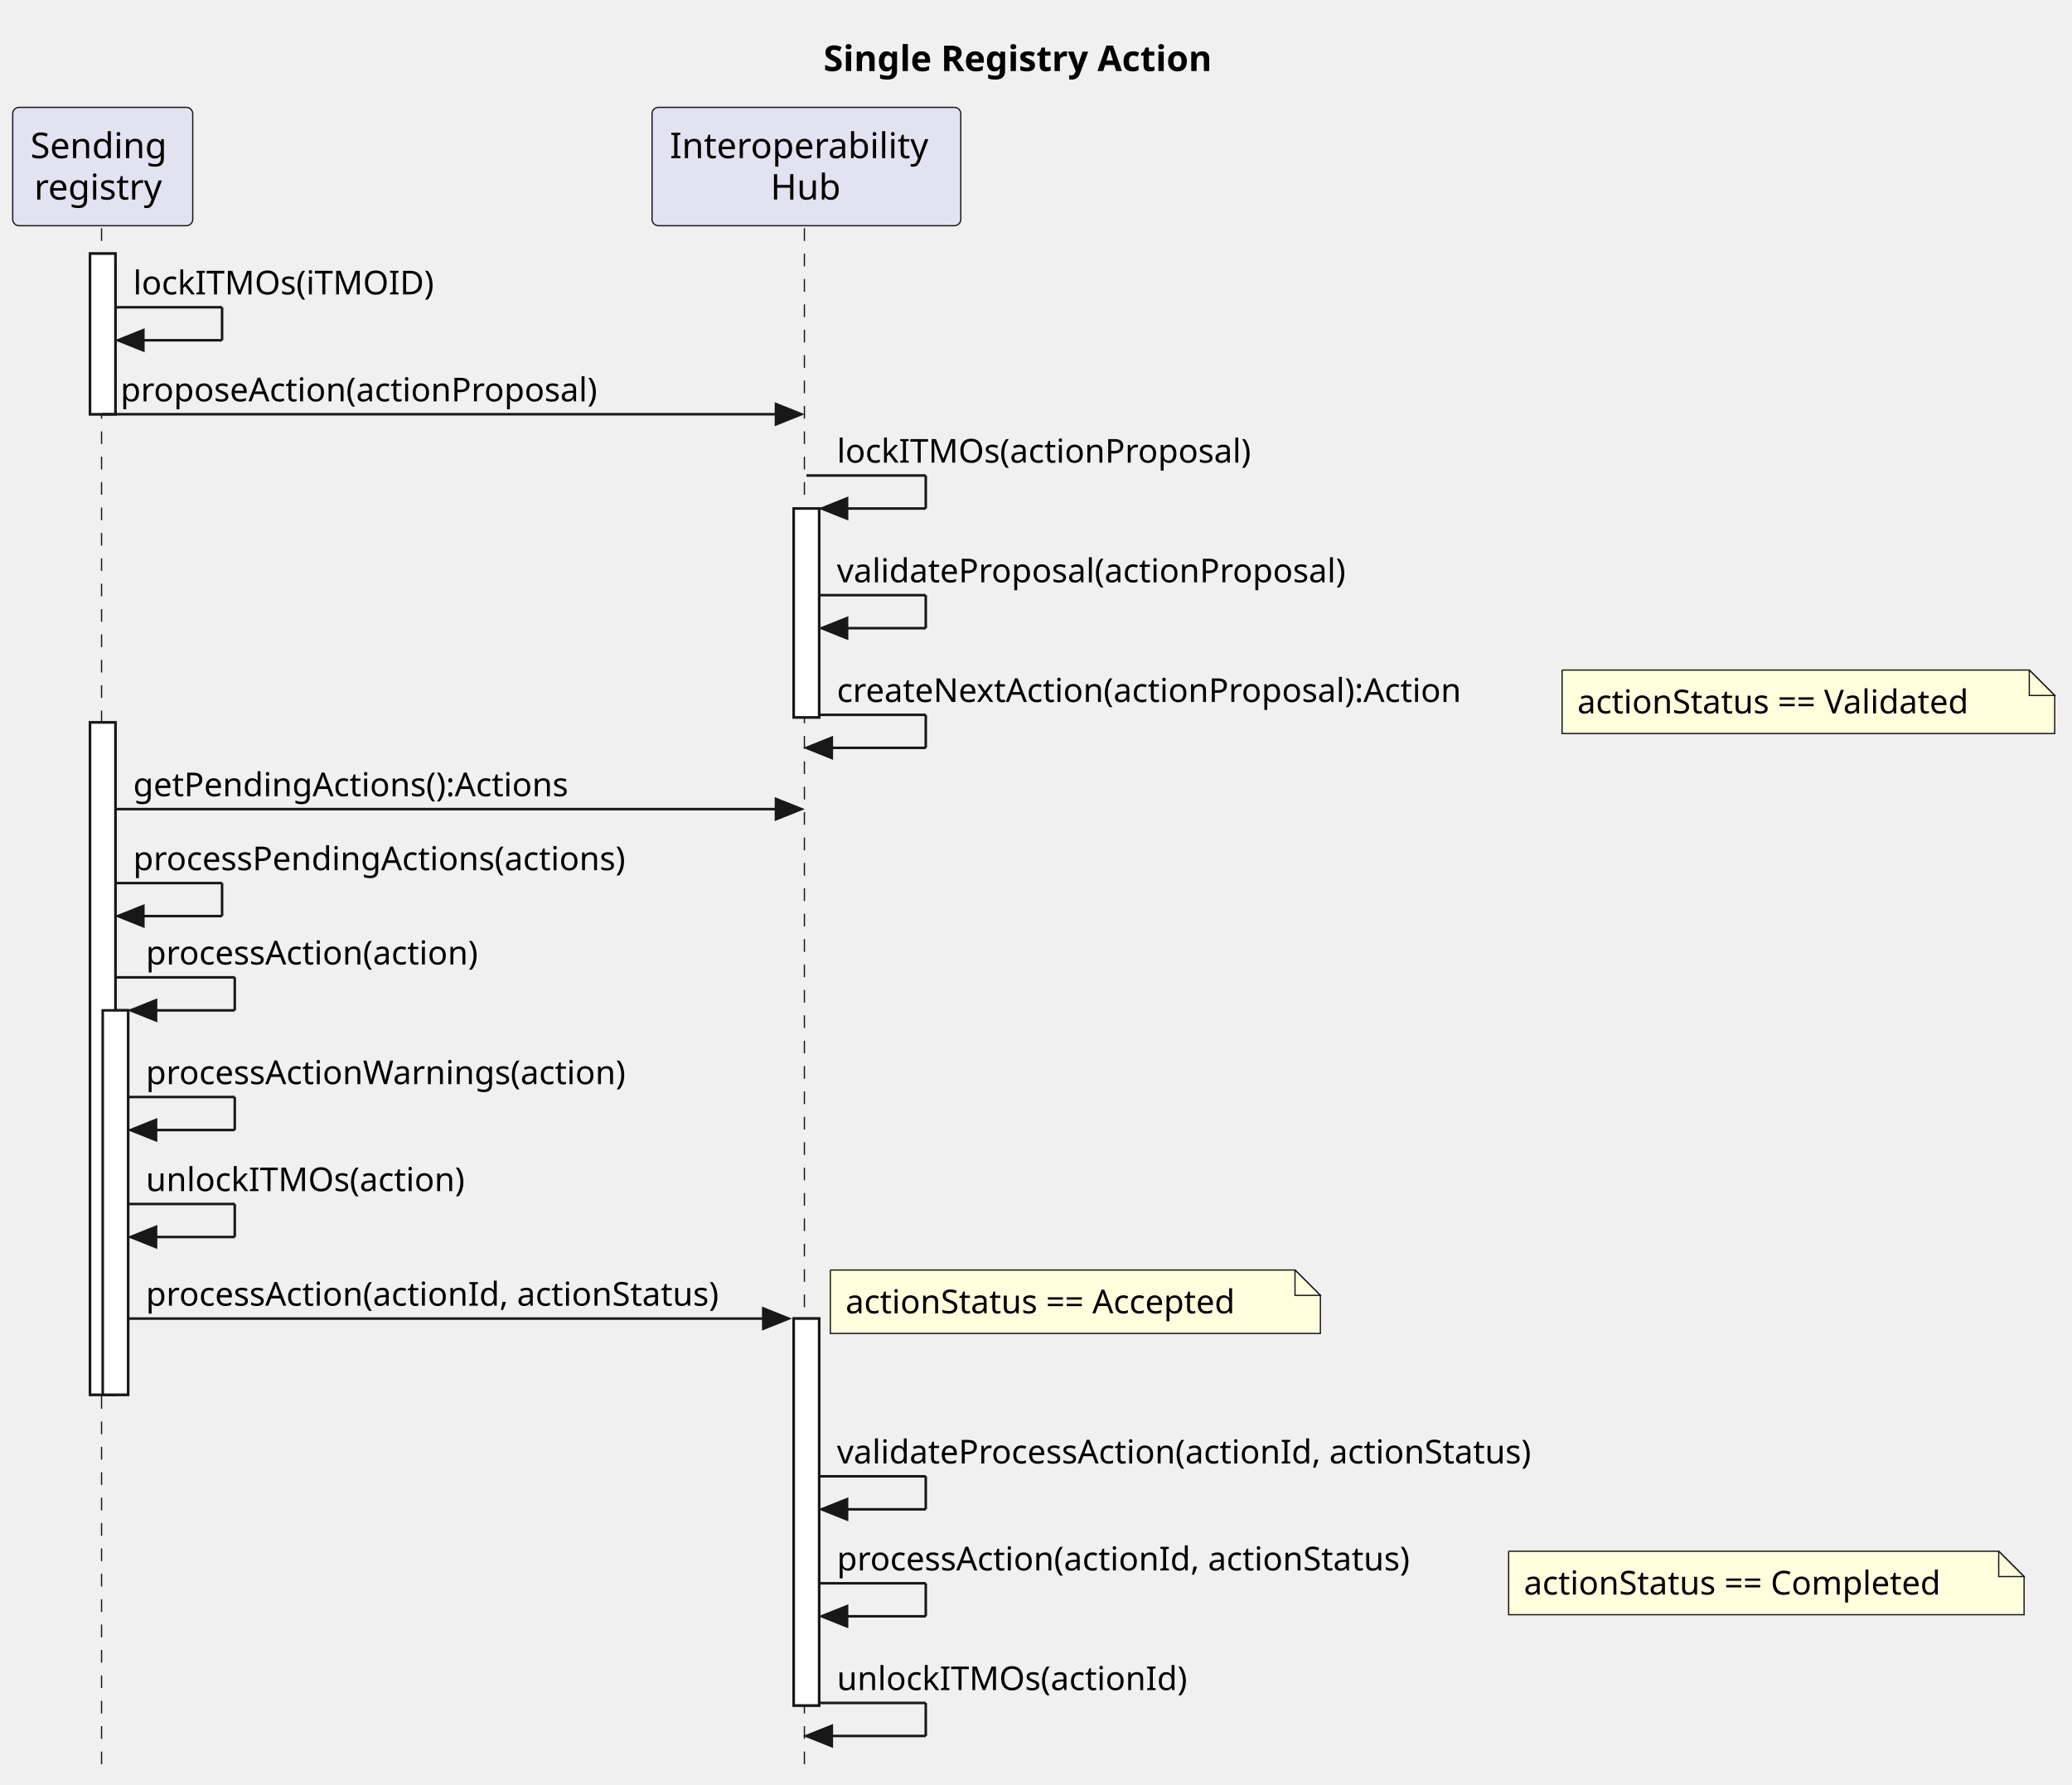
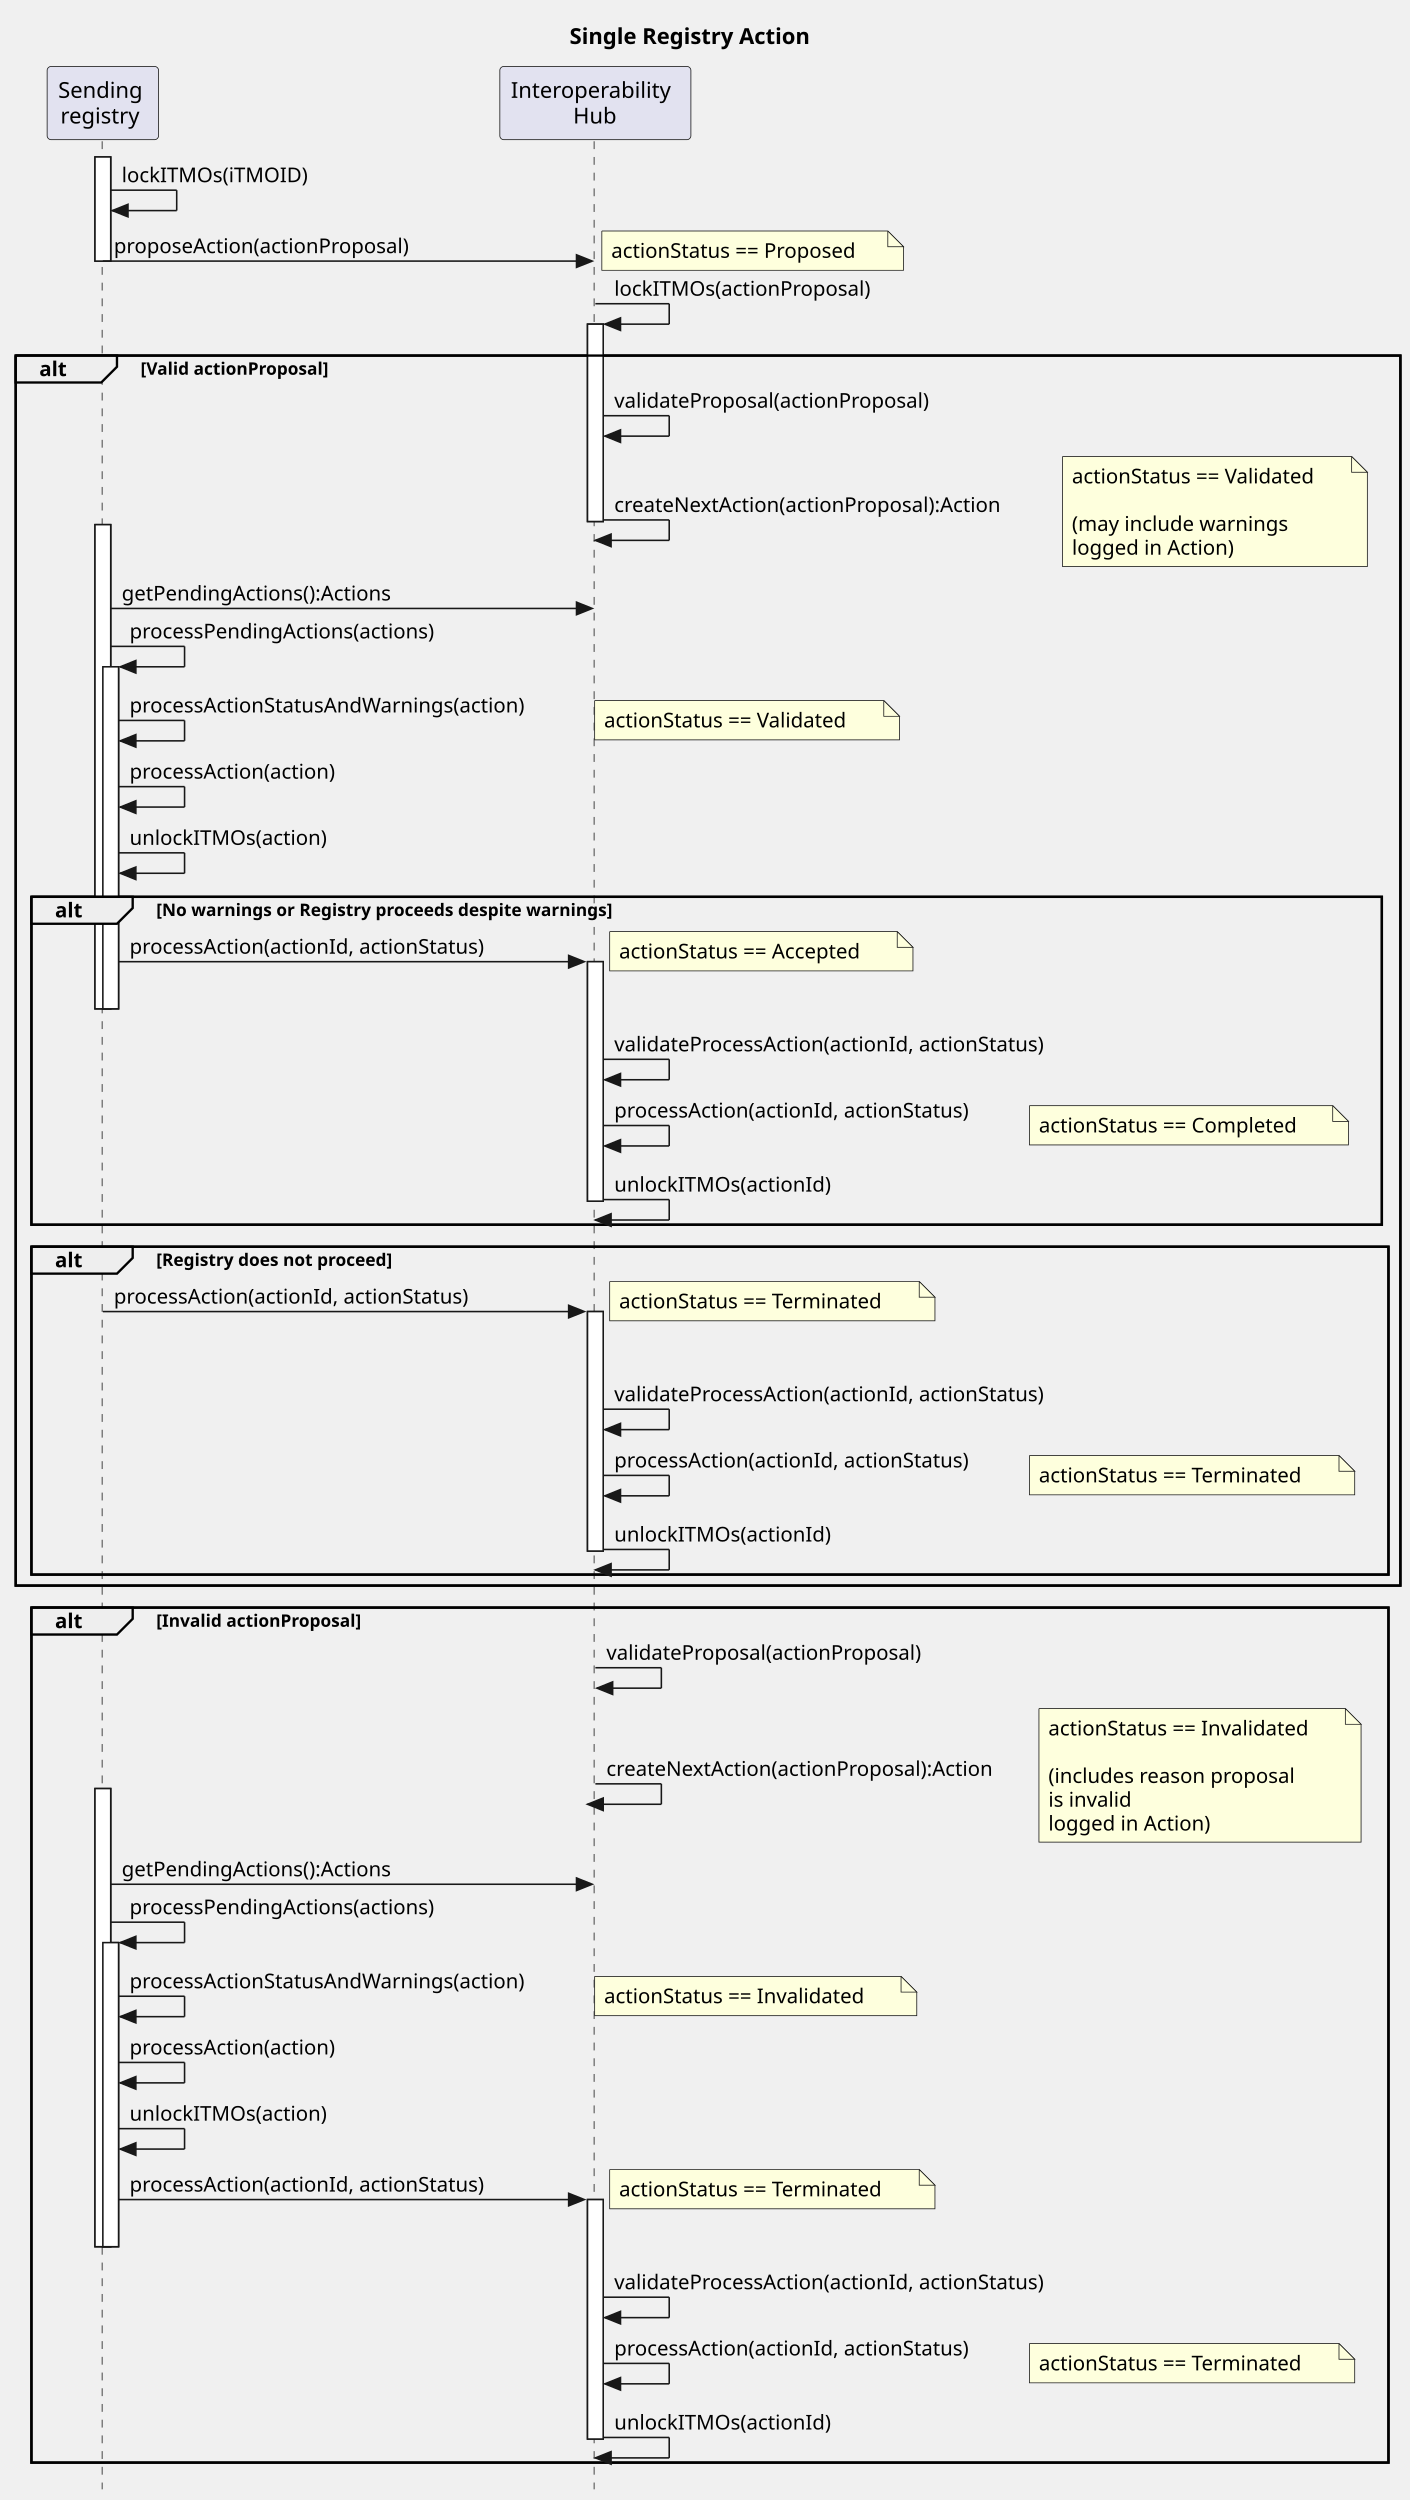
- <svg xmlns="http://www.w3.org/2000/svg" contentStyleType="text/css" data-diagram-type="SEQUENCE" height="703px" preserveAspectRatio="none" style="width:816px;height:703px;background:#FFFFFF;" version="1.1" viewBox="0 0 816 703" width="816px" zoomAndPan="magnify">
+ <svg xmlns="http://www.w3.org/2000/svg" contentStyleType="text/css" data-diagram-type="SEQUENCE" height="1591px" preserveAspectRatio="none" style="width:897px;height:1591px;background:#FFFFFF;" version="1.1" viewBox="0 0 897 1591" width="897px" zoomAndPan="magnify">
  <defs />
  <g>
-     <text fill="#000000" font-family="sans-serif" font-size="14" font-weight="bold" lengthAdjust="spacing" textLength="175.273" x="324.319" y="27.995">Single Registry Action</text>
-     <g>
-       <rect fill="#FFFFFF" height="63.266" style="stroke:#181818;stroke-width:1;" width="10" x="35.455" y="99.891" />
-     </g>
-     <g>
-       <rect fill="#FFFFFF" height="264.797" style="stroke:#181818;stroke-width:1;" width="10" x="35.455" y="284.555" />
-     </g>
-     <g>
-       <rect fill="#FFFFFF" height="151.398" style="stroke:#181818;stroke-width:1;" width="10" x="40.455" y="397.953" />
-     </g>
-     <g>
-       <rect fill="#FFFFFF" height="82.266" style="stroke:#181818;stroke-width:1;" width="10" x="312.589" y="200.289" />
-     </g>
-     <g>
-       <rect fill="#FFFFFF" height="152.398" style="stroke:#181818;stroke-width:1;" width="10" x="312.589" y="519.352" />
-     </g>
-     <g>
-       <rect fill="transparent" height="606.859" width="8" x="36.455" y="89.891" />
-       <line style="stroke:#181818;stroke-width:0.5;stroke-dasharray:5.0,5.0;" x1="40" x2="40" y1="89.891" y2="696.75" />
-     </g>
-     <g>
-       <rect fill="transparent" height="606.859" width="8" x="313.589" y="89.891" />
-       <line style="stroke:#181818;stroke-width:0.5;stroke-dasharray:5.0,5.0;" x1="316.793" x2="316.793" y1="89.891" y2="696.75" />
-     </g>
-     <rect fill="#E2E2F0" height="46.594" rx="2.5" ry="2.5" style="stroke:#181818;stroke-width:0.5;" width="70.909" x="5" y="42.297" />
-     <text fill="#000000" font-family="sans-serif" font-size="14" lengthAdjust="spacing" textLength="56.909" x="12" y="62.292">Sending</text>
-     <text fill="#000000" font-family="sans-serif" font-size="14" lengthAdjust="spacing" textLength="53.97" x="13.47" y="78.589">registry</text>
-     <rect fill="#E2E2F0" height="46.594" rx="2.5" ry="2.5" style="stroke:#181818;stroke-width:0.5;" width="121.591" x="256.793" y="42.297" />
-     <text fill="#000000" font-family="sans-serif" font-size="14" lengthAdjust="spacing" textLength="107.591" x="263.793" y="62.292">Interoperability</text>
-     <text fill="#000000" font-family="sans-serif" font-size="14" lengthAdjust="spacing" textLength="28.287" x="303.445" y="78.589">Hub</text>
-     <g>
-       <rect fill="#FFFFFF" height="63.266" style="stroke:#181818;stroke-width:1;" width="10" x="35.455" y="99.891" />
-     </g>
-     <g>
-       <rect fill="#FFFFFF" height="264.797" style="stroke:#181818;stroke-width:1;" width="10" x="35.455" y="284.555" />
-     </g>
-     <g>
-       <rect fill="#FFFFFF" height="151.398" style="stroke:#181818;stroke-width:1;" width="10" x="40.455" y="397.953" />
-     </g>
-     <g>
-       <rect fill="#FFFFFF" height="82.266" style="stroke:#181818;stroke-width:1;" width="10" x="312.589" y="200.289" />
-     </g>
-     <g>
-       <rect fill="#FFFFFF" height="152.398" style="stroke:#181818;stroke-width:1;" width="10" x="312.589" y="519.352" />
-     </g>
-     <line style="stroke:#181818;stroke-width:1;" x1="45.455" x2="87.455" y1="121.023" y2="121.023" />
-     <line style="stroke:#181818;stroke-width:1;" x1="87.455" x2="87.455" y1="121.023" y2="134.023" />
-     <line style="stroke:#181818;stroke-width:1;" x1="46.455" x2="87.455" y1="134.023" y2="134.023" />
-     <polygon fill="#181818" points="56.455,130.023,46.455,134.023,56.455,138.023" style="stroke:#181818;stroke-width:1;" />
-     <text fill="#000000" font-family="sans-serif" font-size="13" lengthAdjust="spacing" textLength="123.227" x="52.455" y="115.957">lockITMOs(iTMOID)</text>
-     <polygon fill="#181818" points="305.589,159.156,315.589,163.156,305.589,167.156" style="stroke:#181818;stroke-width:1;" />
-     <line style="stroke:#181818;stroke-width:1;" x1="40.455" x2="311.589" y1="163.156" y2="163.156" />
-     <text fill="#000000" font-family="sans-serif" font-size="13" lengthAdjust="spacing" textLength="199.323" x="47.455" y="158.09">proposeAction(actionProposal)</text>
-     <line style="stroke:#181818;stroke-width:1;" x1="317.589" x2="364.589" y1="187.289" y2="187.289" />
-     <line style="stroke:#181818;stroke-width:1;" x1="364.589" x2="364.589" y1="187.289" y2="200.289" />
-     <line style="stroke:#181818;stroke-width:1;" x1="323.589" x2="364.589" y1="200.289" y2="200.289" />
-     <polygon fill="#181818" points="333.589,196.289,323.589,200.289,333.589,204.289" style="stroke:#181818;stroke-width:1;" />
-     <text fill="#000000" font-family="sans-serif" font-size="13" lengthAdjust="spacing" textLength="172.091" x="329.589" y="182.223">lockITMOs(actionProposal)</text>
-     <line style="stroke:#181818;stroke-width:1;" x1="322.589" x2="364.589" y1="234.422" y2="234.422" />
-     <line style="stroke:#181818;stroke-width:1;" x1="364.589" x2="364.589" y1="234.422" y2="247.422" />
-     <line style="stroke:#181818;stroke-width:1;" x1="323.589" x2="364.589" y1="247.422" y2="247.422" />
-     <polygon fill="#181818" points="333.589,243.422,323.589,247.422,333.589,251.422" style="stroke:#181818;stroke-width:1;" />
-     <text fill="#000000" font-family="sans-serif" font-size="13" lengthAdjust="spacing" textLength="213.745" x="329.589" y="229.356">validateProposal(actionProposal)</text>
-     <line style="stroke:#181818;stroke-width:1;" x1="322.589" x2="364.589" y1="281.555" y2="281.555" />
-     <line style="stroke:#181818;stroke-width:1;" x1="364.589" x2="364.589" y1="281.555" y2="294.555" />
-     <line style="stroke:#181818;stroke-width:1;" x1="317.589" x2="364.589" y1="294.555" y2="294.555" />
-     <polygon fill="#181818" points="327.589,290.555,317.589,294.555,327.589,298.555" style="stroke:#181818;stroke-width:1;" />
-     <text fill="#000000" font-family="sans-serif" font-size="13" lengthAdjust="spacing" textLength="264.183" x="329.589" y="276.489">createNextAction(actionProposal):Action</text>
-     <path d="M615.183,263.922 L615.183,288.922 L809.183,288.922 L809.183,273.922 L799.183,263.922 L615.183,263.922 " fill="#FEFFDD" style="stroke:#181818;stroke-width:0.5;" />
-     <path d="M799.183,263.922 L799.183,273.922 L809.183,273.922 L799.183,263.922 " fill="#FEFFDD" style="stroke:#181818;stroke-width:0.5;" />
-     <text fill="#000000" font-family="sans-serif" font-size="13" lengthAdjust="spacing" textLength="173.139" x="621.183" y="280.989">actionStatus == Validated</text>
-     <polygon fill="#181818" points="305.589,314.688,315.589,318.688,305.589,322.688" style="stroke:#181818;stroke-width:1;" />
-     <line style="stroke:#181818;stroke-width:1;" x1="45.455" x2="311.589" y1="318.688" y2="318.688" />
-     <text fill="#000000" font-family="sans-serif" font-size="13" lengthAdjust="spacing" textLength="183.733" x="52.455" y="313.622">getPendingActions():Actions</text>
-     <line style="stroke:#181818;stroke-width:1;" x1="45.455" x2="87.455" y1="347.82" y2="347.82" />
-     <line style="stroke:#181818;stroke-width:1;" x1="87.455" x2="87.455" y1="347.82" y2="360.82" />
-     <line style="stroke:#181818;stroke-width:1;" x1="46.455" x2="87.455" y1="360.82" y2="360.82" />
-     <polygon fill="#181818" points="56.455,356.82,46.455,360.82,56.455,364.82" style="stroke:#181818;stroke-width:1;" />
-     <text fill="#000000" font-family="sans-serif" font-size="13" lengthAdjust="spacing" textLength="207.321" x="52.455" y="342.754">processPendingActions(actions)</text>
-     <line style="stroke:#181818;stroke-width:1;" x1="45.455" x2="92.455" y1="384.953" y2="384.953" />
-     <line style="stroke:#181818;stroke-width:1;" x1="92.455" x2="92.455" y1="384.953" y2="397.953" />
-     <line style="stroke:#181818;stroke-width:1;" x1="51.455" x2="92.455" y1="397.953" y2="397.953" />
-     <polygon fill="#181818" points="61.455,393.953,51.455,397.953,61.455,401.953" style="stroke:#181818;stroke-width:1;" />
-     <text fill="#000000" font-family="sans-serif" font-size="13" lengthAdjust="spacing" textLength="141.343" x="57.455" y="379.887">processAction(action)</text>
-     <line style="stroke:#181818;stroke-width:1;" x1="50.455" x2="92.455" y1="432.086" y2="432.086" />
-     <line style="stroke:#181818;stroke-width:1;" x1="92.455" x2="92.455" y1="432.086" y2="445.086" />
-     <line style="stroke:#181818;stroke-width:1;" x1="51.455" x2="92.455" y1="445.086" y2="445.086" />
-     <polygon fill="#181818" points="61.455,441.086,51.455,445.086,61.455,449.086" style="stroke:#181818;stroke-width:1;" />
-     <text fill="#000000" font-family="sans-serif" font-size="13" lengthAdjust="spacing" textLength="202.624" x="57.455" y="427.02">processActionWarnings(action)</text>
-     <line style="stroke:#181818;stroke-width:1;" x1="50.455" x2="92.455" y1="474.219" y2="474.219" />
-     <line style="stroke:#181818;stroke-width:1;" x1="92.455" x2="92.455" y1="474.219" y2="487.219" />
-     <line style="stroke:#181818;stroke-width:1;" x1="51.455" x2="92.455" y1="487.219" y2="487.219" />
-     <polygon fill="#181818" points="61.455,483.219,51.455,487.219,61.455,491.219" style="stroke:#181818;stroke-width:1;" />
-     <text fill="#000000" font-family="sans-serif" font-size="13" lengthAdjust="spacing" textLength="132.875" x="57.455" y="469.153">unlockITMOs(action)</text>
-     <polygon fill="#181818" points="300.589,515.352,310.589,519.352,300.589,523.352" style="stroke:#181818;stroke-width:1;" />
-     <line style="stroke:#181818;stroke-width:1;" x1="50.455" x2="306.589" y1="519.352" y2="519.352" />
-     <text fill="#000000" font-family="sans-serif" font-size="13" lengthAdjust="spacing" textLength="243.134" x="57.455" y="514.286">processAction(actionId, actionStatus)</text>
-     <path d="M327,500.219 L327,525.219 L520,525.219 L520,510.219 L510,500.219 L327,500.219 " fill="#FEFFDD" style="stroke:#181818;stroke-width:0.5;" />
-     <path d="M510,500.219 L510,510.219 L520,510.219 L510,500.219 " fill="#FEFFDD" style="stroke:#181818;stroke-width:0.5;" />
-     <text fill="#000000" font-family="sans-serif" font-size="13" lengthAdjust="spacing" textLength="172.275" x="333" y="517.286">actionStatus == Accepted</text>
-     <line style="stroke:#181818;stroke-width:1;" x1="322.589" x2="364.589" y1="581.484" y2="581.484" />
-     <line style="stroke:#181818;stroke-width:1;" x1="364.589" x2="364.589" y1="581.484" y2="594.484" />
-     <line style="stroke:#181818;stroke-width:1;" x1="323.589" x2="364.589" y1="594.484" y2="594.484" />
-     <polygon fill="#181818" points="333.589,590.484,323.589,594.484,333.589,598.484" style="stroke:#181818;stroke-width:1;" />
-     <text fill="#000000" font-family="sans-serif" font-size="13" lengthAdjust="spacing" textLength="294.918" x="329.589" y="576.418">validateProcessAction(actionId, actionStatus)</text>
-     <line style="stroke:#181818;stroke-width:1;" x1="322.589" x2="364.589" y1="623.617" y2="623.617" />
-     <line style="stroke:#181818;stroke-width:1;" x1="364.589" x2="364.589" y1="623.617" y2="636.617" />
-     <line style="stroke:#181818;stroke-width:1;" x1="323.589" x2="364.589" y1="636.617" y2="636.617" />
-     <polygon fill="#181818" points="333.589,632.617,323.589,636.617,333.589,640.617" style="stroke:#181818;stroke-width:1;" />
-     <text fill="#000000" font-family="sans-serif" font-size="13" lengthAdjust="spacing" textLength="243.134" x="329.589" y="618.551">processAction(actionId, actionStatus)</text>
-     <path d="M594.134,610.984 L594.134,635.984 L797.134,635.984 L797.134,620.984 L787.134,610.984 L594.134,610.984 " fill="#FEFFDD" style="stroke:#181818;stroke-width:0.5;" />
-     <path d="M787.134,610.984 L787.134,620.984 L797.134,620.984 L787.134,610.984 " fill="#FEFFDD" style="stroke:#181818;stroke-width:0.5;" />
-     <text fill="#000000" font-family="sans-serif" font-size="13" lengthAdjust="spacing" textLength="182.394" x="600.134" y="628.051">actionStatus == Completed</text>
-     <line style="stroke:#181818;stroke-width:1;" x1="322.589" x2="364.589" y1="670.75" y2="670.75" />
-     <line style="stroke:#181818;stroke-width:1;" x1="364.589" x2="364.589" y1="670.75" y2="683.75" />
-     <line style="stroke:#181818;stroke-width:1;" x1="317.589" x2="364.589" y1="683.75" y2="683.75" />
-     <polygon fill="#181818" points="327.589,679.75,317.589,683.75,327.589,687.75" style="stroke:#181818;stroke-width:1;" />
-     <text fill="#000000" font-family="sans-serif" font-size="13" lengthAdjust="spacing" textLength="144.961" x="329.589" y="665.684">unlockITMOs(actionId)</text>
+     <text fill="#000000" font-family="sans-serif" font-size="14" font-weight="bold" lengthAdjust="spacing" textLength="175.273" x="362.468" y="27.995">Single Registry Action</text>
+     <g>
+       <rect fill="#FFFFFF" height="66.266" style="stroke:#181818;stroke-width:1;" width="10" x="60.455" y="99.891" />
+     </g>
+     <g>
+       <rect fill="#FFFFFF" height="308.129" style="stroke:#181818;stroke-width:1;" width="10" x="60.455" y="333.887" />
+     </g>
+     <g>
+       <rect fill="#FFFFFF" height="217.664" style="stroke:#181818;stroke-width:1;" width="10" x="65.455" y="424.352" />
+     </g>
+     <g>
+       <rect fill="#FFFFFF" height="291.562" style="stroke:#181818;stroke-width:1;" width="10" x="60.455" y="1138.242" />
+     </g>
+     <g>
+       <rect fill="#FFFFFF" height="193.531" style="stroke:#181818;stroke-width:1;" width="10" x="65.455" y="1236.273" />
+     </g>
+     <g>
+       <rect fill="#FFFFFF" height="125.598" style="stroke:#181818;stroke-width:1;" width="10" x="373.887" y="206.289" />
+     </g>
+     <g>
+       <rect fill="#FFFFFF" height="152.398" style="stroke:#181818;stroke-width:1;" width="10" x="373.887" y="612.016" />
+     </g>
+     <g>
+       <rect fill="#FFFFFF" height="152.398" style="stroke:#181818;stroke-width:1;" width="10" x="373.887" y="834.68" />
+     </g>
+     <g>
+       <rect fill="#FFFFFF" height="152.398" style="stroke:#181818;stroke-width:1;" width="10" x="373.887" y="1399.805" />
+     </g>
+     <rect fill="transparent" height="782.789" style="stroke:#000000;stroke-width:1.5;" width="881.209" x="10" y="226.289" />
+     <rect fill="transparent" height="208.664" style="stroke:#000000;stroke-width:1.5;" width="859.415" x="20" y="570.75" />
+     <rect fill="transparent" height="208.664" style="stroke:#000000;stroke-width:1.5;" width="863.624" x="20" y="793.414" />
+     <rect fill="transparent" height="544.125" style="stroke:#000000;stroke-width:1.5;" width="863.624" x="20" y="1023.078" />
+     <g>
+       <rect fill="transparent" height="1494.312" width="8" x="61.455" y="89.891" />
+       <line style="stroke:#181818;stroke-width:0.5;stroke-dasharray:5.0,5.0;" x1="65" x2="65" y1="89.891" y2="1584.203" />
+     </g>
+     <g>
+       <rect fill="transparent" height="1494.312" width="8" x="374.887" y="89.891" />
+       <line style="stroke:#181818;stroke-width:0.5;stroke-dasharray:5.0,5.0;" x1="378.092" x2="378.092" y1="89.891" y2="1584.203" />
+     </g>
+     <rect fill="#E2E2F0" height="46.594" rx="2.5" ry="2.5" style="stroke:#181818;stroke-width:0.5;" width="70.909" x="30" y="42.297" />
+     <text fill="#000000" font-family="sans-serif" font-size="14" lengthAdjust="spacing" textLength="56.909" x="37" y="62.292">Sending</text>
+     <text fill="#000000" font-family="sans-serif" font-size="14" lengthAdjust="spacing" textLength="53.97" x="38.47" y="78.589">registry</text>
+     <rect fill="#E2E2F0" height="46.594" rx="2.5" ry="2.5" style="stroke:#181818;stroke-width:0.5;" width="121.591" x="318.092" y="42.297" />
+     <text fill="#000000" font-family="sans-serif" font-size="14" lengthAdjust="spacing" textLength="107.591" x="325.092" y="62.292">Interoperability</text>
+     <text fill="#000000" font-family="sans-serif" font-size="14" lengthAdjust="spacing" textLength="28.287" x="364.744" y="78.589">Hub</text>
+     <g>
+       <rect fill="#FFFFFF" height="66.266" style="stroke:#181818;stroke-width:1;" width="10" x="60.455" y="99.891" />
+     </g>
+     <g>
+       <rect fill="#FFFFFF" height="308.129" style="stroke:#181818;stroke-width:1;" width="10" x="60.455" y="333.887" />
+     </g>
+     <g>
+       <rect fill="#FFFFFF" height="217.664" style="stroke:#181818;stroke-width:1;" width="10" x="65.455" y="424.352" />
+     </g>
+     <g>
+       <rect fill="#FFFFFF" height="291.562" style="stroke:#181818;stroke-width:1;" width="10" x="60.455" y="1138.242" />
+     </g>
+     <g>
+       <rect fill="#FFFFFF" height="193.531" style="stroke:#181818;stroke-width:1;" width="10" x="65.455" y="1236.273" />
+     </g>
+     <g>
+       <rect fill="#FFFFFF" height="125.598" style="stroke:#181818;stroke-width:1;" width="10" x="373.887" y="206.289" />
+     </g>
+     <g>
+       <rect fill="#FFFFFF" height="152.398" style="stroke:#181818;stroke-width:1;" width="10" x="373.887" y="612.016" />
+     </g>
+     <g>
+       <rect fill="#FFFFFF" height="152.398" style="stroke:#181818;stroke-width:1;" width="10" x="373.887" y="834.68" />
+     </g>
+     <g>
+       <rect fill="#FFFFFF" height="152.398" style="stroke:#181818;stroke-width:1;" width="10" x="373.887" y="1399.805" />
+     </g>
+     <line style="stroke:#181818;stroke-width:1;" x1="70.455" x2="112.455" y1="121.023" y2="121.023" />
+     <line style="stroke:#181818;stroke-width:1;" x1="112.455" x2="112.455" y1="121.023" y2="134.023" />
+     <line style="stroke:#181818;stroke-width:1;" x1="71.455" x2="112.455" y1="134.023" y2="134.023" />
+     <polygon fill="#181818" points="81.455,130.023,71.455,134.023,81.455,138.023" style="stroke:#181818;stroke-width:1;" />
+     <text fill="#000000" font-family="sans-serif" font-size="13" lengthAdjust="spacing" textLength="123.227" x="77.455" y="115.957">lockITMOs(iTMOID)</text>
+     <polygon fill="#181818" points="366.887,162.156,376.887,166.156,366.887,170.156" style="stroke:#181818;stroke-width:1;" />
+     <line style="stroke:#181818;stroke-width:1;" x1="65.455" x2="372.887" y1="166.156" y2="166.156" />
+     <text fill="#000000" font-family="sans-serif" font-size="13" lengthAdjust="spacing" textLength="199.323" x="72.455" y="161.09">proposeAction(actionProposal)</text>
+     <path d="M383,147.023 L383,172.023 L575,172.023 L575,157.023 L565,147.023 L383,147.023 " fill="#FEFFDD" style="stroke:#181818;stroke-width:0.5;" />
+     <path d="M565,147.023 L565,157.023 L575,157.023 L565,147.023 " fill="#FEFFDD" style="stroke:#181818;stroke-width:0.5;" />
+     <text fill="#000000" font-family="sans-serif" font-size="13" lengthAdjust="spacing" textLength="171.856" x="389" y="164.09">actionStatus == Proposed</text>
+     <line style="stroke:#181818;stroke-width:1;" x1="378.887" x2="425.887" y1="193.289" y2="193.289" />
+     <line style="stroke:#181818;stroke-width:1;" x1="425.887" x2="425.887" y1="193.289" y2="206.289" />
+     <line style="stroke:#181818;stroke-width:1;" x1="384.887" x2="425.887" y1="206.289" y2="206.289" />
+     <polygon fill="#181818" points="394.887,202.289,384.887,206.289,394.887,210.289" style="stroke:#181818;stroke-width:1;" />
+     <text fill="#000000" font-family="sans-serif" font-size="13" lengthAdjust="spacing" textLength="172.091" x="390.887" y="188.223">lockITMOs(actionProposal)</text>
+     <path d="M10,226.289 L74.443,226.289 L74.443,233.422 L64.443,243.422 L10,243.422 L10,226.289 " fill="#EEEEEE" style="stroke:#000000;stroke-width:1.5;" />
+     <rect fill="transparent" height="782.789" style="stroke:#000000;stroke-width:1.5;" width="881.209" x="10" y="226.289" />
+     <text fill="#000000" font-family="sans-serif" font-size="13" font-weight="bold" lengthAdjust="spacing" textLength="19.443" x="25" y="239.356">alt</text>
+     <text fill="#000000" font-family="sans-serif" font-size="11" font-weight="bold" lengthAdjust="spacing" textLength="137.811" x="89.443" y="238.5">[Valid actionProposal]</text>
+     <line style="stroke:#181818;stroke-width:1;" x1="383.887" x2="425.887" y1="264.555" y2="264.555" />
+     <line style="stroke:#181818;stroke-width:1;" x1="425.887" x2="425.887" y1="264.555" y2="277.555" />
+     <line style="stroke:#181818;stroke-width:1;" x1="384.887" x2="425.887" y1="277.555" y2="277.555" />
+     <polygon fill="#181818" points="394.887,273.555,384.887,277.555,394.887,281.555" style="stroke:#181818;stroke-width:1;" />
+     <text fill="#000000" font-family="sans-serif" font-size="13" lengthAdjust="spacing" textLength="213.745" x="390.887" y="259.489">validateProposal(actionProposal)</text>
+     <line style="stroke:#181818;stroke-width:1;" x1="383.887" x2="425.887" y1="330.887" y2="330.887" />
+     <line style="stroke:#181818;stroke-width:1;" x1="425.887" x2="425.887" y1="330.887" y2="343.887" />
+     <line style="stroke:#181818;stroke-width:1;" x1="378.887" x2="425.887" y1="343.887" y2="343.887" />
+     <polygon fill="#181818" points="388.887,339.887,378.887,343.887,388.887,347.887" style="stroke:#181818;stroke-width:1;" />
+     <text fill="#000000" font-family="sans-serif" font-size="13" lengthAdjust="spacing" textLength="264.183" x="390.887" y="325.821">createNextAction(actionProposal):Action</text>
+     <path d="M676.183,290.555 L676.183,360.555 L870.183,360.555 L870.183,300.555 L860.183,290.555 L676.183,290.555 " fill="#FEFFDD" style="stroke:#181818;stroke-width:0.5;" />
+     <path d="M860.183,290.555 L860.183,300.555 L870.183,300.555 L860.183,290.555 " fill="#FEFFDD" style="stroke:#181818;stroke-width:0.5;" />
+     <text fill="#000000" font-family="sans-serif" font-size="13" lengthAdjust="spacing" textLength="173.139" x="682.183" y="307.622">actionStatus == Validated</text>
+     <text fill="#000000" font-family="sans-serif" font-size="13" lengthAdjust="spacing" textLength="4.132" x="682.183" y="322.754"> </text>
+     <text fill="#000000" font-family="sans-serif" font-size="13" lengthAdjust="spacing" textLength="147.818" x="682.183" y="337.887">(may include warnings</text>
+     <text fill="#000000" font-family="sans-serif" font-size="13" lengthAdjust="spacing" textLength="110.449" x="682.183" y="353.02">logged in Action)</text>
+     <polygon fill="#181818" points="366.887,383.219,376.887,387.219,366.887,391.219" style="stroke:#181818;stroke-width:1;" />
+     <line style="stroke:#181818;stroke-width:1;" x1="70.455" x2="372.887" y1="387.219" y2="387.219" />
+     <text fill="#000000" font-family="sans-serif" font-size="13" lengthAdjust="spacing" textLength="183.733" x="77.455" y="382.153">getPendingActions():Actions</text>
+     <line style="stroke:#181818;stroke-width:1;" x1="70.455" x2="117.455" y1="411.352" y2="411.352" />
+     <line style="stroke:#181818;stroke-width:1;" x1="117.455" x2="117.455" y1="411.352" y2="424.352" />
+     <line style="stroke:#181818;stroke-width:1;" x1="76.455" x2="117.455" y1="424.352" y2="424.352" />
+     <polygon fill="#181818" points="86.455,420.352,76.455,424.352,86.455,428.352" style="stroke:#181818;stroke-width:1;" />
+     <text fill="#000000" font-family="sans-serif" font-size="13" lengthAdjust="spacing" textLength="207.321" x="82.455" y="406.286">processPendingActions(actions)</text>
+     <line style="stroke:#181818;stroke-width:1;" x1="75.455" x2="117.455" y1="458.484" y2="458.484" />
+     <line style="stroke:#181818;stroke-width:1;" x1="117.455" x2="117.455" y1="458.484" y2="471.484" />
+     <line style="stroke:#181818;stroke-width:1;" x1="76.455" x2="117.455" y1="471.484" y2="471.484" />
+     <polygon fill="#181818" points="86.455,467.484,76.455,471.484,86.455,475.484" style="stroke:#181818;stroke-width:1;" />
+     <text fill="#000000" font-family="sans-serif" font-size="13" lengthAdjust="spacing" textLength="269.433" x="82.455" y="453.418">processActionStatusAndWarnings(action)</text>
+     <path d="M378.433,445.852 L378.433,470.852 L572.433,470.852 L572.433,455.852 L562.433,445.852 L378.433,445.852 " fill="#FEFFDD" style="stroke:#181818;stroke-width:0.5;" />
+     <path d="M562.433,445.852 L562.433,455.852 L572.433,455.852 L562.433,445.852 " fill="#FEFFDD" style="stroke:#181818;stroke-width:0.5;" />
+     <text fill="#000000" font-family="sans-serif" font-size="13" lengthAdjust="spacing" textLength="173.139" x="384.433" y="462.918">actionStatus == Validated</text>
+     <line style="stroke:#181818;stroke-width:1;" x1="75.455" x2="117.455" y1="500.617" y2="500.617" />
+     <line style="stroke:#181818;stroke-width:1;" x1="117.455" x2="117.455" y1="500.617" y2="513.617" />
+     <line style="stroke:#181818;stroke-width:1;" x1="76.455" x2="117.455" y1="513.617" y2="513.617" />
+     <polygon fill="#181818" points="86.455,509.617,76.455,513.617,86.455,517.617" style="stroke:#181818;stroke-width:1;" />
+     <text fill="#000000" font-family="sans-serif" font-size="13" lengthAdjust="spacing" textLength="141.343" x="82.455" y="495.551">processAction(action)</text>
+     <line style="stroke:#181818;stroke-width:1;" x1="75.455" x2="117.455" y1="542.75" y2="542.75" />
+     <line style="stroke:#181818;stroke-width:1;" x1="117.455" x2="117.455" y1="542.75" y2="555.75" />
+     <line style="stroke:#181818;stroke-width:1;" x1="76.455" x2="117.455" y1="555.75" y2="555.75" />
+     <polygon fill="#181818" points="86.455,551.75,76.455,555.75,86.455,559.75" style="stroke:#181818;stroke-width:1;" />
+     <text fill="#000000" font-family="sans-serif" font-size="13" lengthAdjust="spacing" textLength="132.875" x="82.455" y="537.684">unlockITMOs(action)</text>
+     <path d="M20,570.75 L84.443,570.75 L84.443,577.883 L74.443,587.883 L20,587.883 L20,570.75 " fill="#EEEEEE" style="stroke:#000000;stroke-width:1.5;" />
+     <rect fill="transparent" height="208.664" style="stroke:#000000;stroke-width:1.5;" width="859.415" x="20" y="570.75" />
+     <text fill="#000000" font-family="sans-serif" font-size="13" font-weight="bold" lengthAdjust="spacing" textLength="19.443" x="35" y="583.817">alt</text>
+     <text fill="#000000" font-family="sans-serif" font-size="11" font-weight="bold" lengthAdjust="spacing" textLength="331.445" x="99.443" y="582.96">[No warnings or Registry proceeds despite warnings]</text>
+     <polygon fill="#181818" points="361.887,608.016,371.887,612.016,361.887,616.016" style="stroke:#181818;stroke-width:1;" />
+     <line style="stroke:#181818;stroke-width:1;" x1="75.455" x2="367.887" y1="612.016" y2="612.016" />
+     <text fill="#000000" font-family="sans-serif" font-size="13" lengthAdjust="spacing" textLength="243.134" x="82.455" y="606.95">processAction(actionId, actionStatus)</text>
+     <path d="M388,592.883 L388,617.883 L581,617.883 L581,602.883 L571,592.883 L388,592.883 " fill="#FEFFDD" style="stroke:#181818;stroke-width:0.5;" />
+     <path d="M571,592.883 L571,602.883 L581,602.883 L571,592.883 " fill="#FEFFDD" style="stroke:#181818;stroke-width:0.5;" />
+     <text fill="#000000" font-family="sans-serif" font-size="13" lengthAdjust="spacing" textLength="172.275" x="394" y="609.95">actionStatus == Accepted</text>
+     <line style="stroke:#181818;stroke-width:1;" x1="383.887" x2="425.887" y1="674.148" y2="674.148" />
+     <line style="stroke:#181818;stroke-width:1;" x1="425.887" x2="425.887" y1="674.148" y2="687.148" />
+     <line style="stroke:#181818;stroke-width:1;" x1="384.887" x2="425.887" y1="687.148" y2="687.148" />
+     <polygon fill="#181818" points="394.887,683.148,384.887,687.148,394.887,691.148" style="stroke:#181818;stroke-width:1;" />
+     <text fill="#000000" font-family="sans-serif" font-size="13" lengthAdjust="spacing" textLength="294.918" x="390.887" y="669.082">validateProcessAction(actionId, actionStatus)</text>
+     <line style="stroke:#181818;stroke-width:1;" x1="383.887" x2="425.887" y1="716.281" y2="716.281" />
+     <line style="stroke:#181818;stroke-width:1;" x1="425.887" x2="425.887" y1="716.281" y2="729.281" />
+     <line style="stroke:#181818;stroke-width:1;" x1="384.887" x2="425.887" y1="729.281" y2="729.281" />
+     <polygon fill="#181818" points="394.887,725.281,384.887,729.281,394.887,733.281" style="stroke:#181818;stroke-width:1;" />
+     <text fill="#000000" font-family="sans-serif" font-size="13" lengthAdjust="spacing" textLength="243.134" x="390.887" y="711.215">processAction(actionId, actionStatus)</text>
+     <path d="M655.134,703.648 L655.134,728.648 L858.134,728.648 L858.134,713.648 L848.134,703.648 L655.134,703.648 " fill="#FEFFDD" style="stroke:#181818;stroke-width:0.5;" />
+     <path d="M848.134,703.648 L848.134,713.648 L858.134,713.648 L848.134,703.648 " fill="#FEFFDD" style="stroke:#181818;stroke-width:0.5;" />
+     <text fill="#000000" font-family="sans-serif" font-size="13" lengthAdjust="spacing" textLength="182.394" x="661.134" y="720.715">actionStatus == Completed</text>
+     <line style="stroke:#181818;stroke-width:1;" x1="383.887" x2="425.887" y1="763.414" y2="763.414" />
+     <line style="stroke:#181818;stroke-width:1;" x1="425.887" x2="425.887" y1="763.414" y2="776.414" />
+     <line style="stroke:#181818;stroke-width:1;" x1="378.887" x2="425.887" y1="776.414" y2="776.414" />
+     <polygon fill="#181818" points="388.887,772.414,378.887,776.414,388.887,780.414" style="stroke:#181818;stroke-width:1;" />
+     <text fill="#000000" font-family="sans-serif" font-size="13" lengthAdjust="spacing" textLength="144.961" x="390.887" y="758.348">unlockITMOs(actionId)</text>
+     <path d="M20,793.414 L84.443,793.414 L84.443,800.547 L74.443,810.547 L20,810.547 L20,793.414 " fill="#EEEEEE" style="stroke:#000000;stroke-width:1.5;" />
+     <rect fill="transparent" height="208.664" style="stroke:#000000;stroke-width:1.5;" width="863.624" x="20" y="793.414" />
+     <text fill="#000000" font-family="sans-serif" font-size="13" font-weight="bold" lengthAdjust="spacing" textLength="19.443" x="35" y="806.481">alt</text>
+     <text fill="#000000" font-family="sans-serif" font-size="11" font-weight="bold" lengthAdjust="spacing" textLength="173.776" x="99.443" y="805.625">[Registry does not proceed]</text>
+     <polygon fill="#181818" points="361.887,830.68,371.887,834.68,361.887,838.68" style="stroke:#181818;stroke-width:1;" />
+     <line style="stroke:#181818;stroke-width:1;" x1="65.455" x2="367.887" y1="834.68" y2="834.68" />
+     <text fill="#000000" font-family="sans-serif" font-size="13" lengthAdjust="spacing" textLength="243.134" x="72.455" y="829.614">processAction(actionId, actionStatus)</text>
+     <path d="M388,815.547 L388,840.547 L595,840.547 L595,825.547 L585,815.547 L388,815.547 " fill="#FEFFDD" style="stroke:#181818;stroke-width:0.5;" />
+     <path d="M585,815.547 L585,825.547 L595,825.547 L585,815.547 " fill="#FEFFDD" style="stroke:#181818;stroke-width:0.5;" />
+     <text fill="#000000" font-family="sans-serif" font-size="13" lengthAdjust="spacing" textLength="186.602" x="394" y="832.614">actionStatus == Terminated</text>
+     <line style="stroke:#181818;stroke-width:1;" x1="383.887" x2="425.887" y1="896.812" y2="896.812" />
+     <line style="stroke:#181818;stroke-width:1;" x1="425.887" x2="425.887" y1="896.812" y2="909.812" />
+     <line style="stroke:#181818;stroke-width:1;" x1="384.887" x2="425.887" y1="909.812" y2="909.812" />
+     <polygon fill="#181818" points="394.887,905.812,384.887,909.812,394.887,913.812" style="stroke:#181818;stroke-width:1;" />
+     <text fill="#000000" font-family="sans-serif" font-size="13" lengthAdjust="spacing" textLength="294.918" x="390.887" y="891.747">validateProcessAction(actionId, actionStatus)</text>
+     <line style="stroke:#181818;stroke-width:1;" x1="383.887" x2="425.887" y1="938.945" y2="938.945" />
+     <line style="stroke:#181818;stroke-width:1;" x1="425.887" x2="425.887" y1="938.945" y2="951.945" />
+     <line style="stroke:#181818;stroke-width:1;" x1="384.887" x2="425.887" y1="951.945" y2="951.945" />
+     <polygon fill="#181818" points="394.887,947.945,384.887,951.945,394.887,955.945" style="stroke:#181818;stroke-width:1;" />
+     <text fill="#000000" font-family="sans-serif" font-size="13" lengthAdjust="spacing" textLength="243.134" x="390.887" y="933.879">processAction(actionId, actionStatus)</text>
+     <path d="M655.134,926.312 L655.134,951.312 L862.134,951.312 L862.134,936.312 L852.134,926.312 L655.134,926.312 " fill="#FEFFDD" style="stroke:#181818;stroke-width:0.5;" />
+     <path d="M852.134,926.312 L852.134,936.312 L862.134,936.312 L852.134,926.312 " fill="#FEFFDD" style="stroke:#181818;stroke-width:0.5;" />
+     <text fill="#000000" font-family="sans-serif" font-size="13" lengthAdjust="spacing" textLength="186.602" x="661.134" y="943.379">actionStatus == Terminated</text>
+     <line style="stroke:#181818;stroke-width:1;" x1="383.887" x2="425.887" y1="986.078" y2="986.078" />
+     <line style="stroke:#181818;stroke-width:1;" x1="425.887" x2="425.887" y1="986.078" y2="999.078" />
+     <line style="stroke:#181818;stroke-width:1;" x1="378.887" x2="425.887" y1="999.078" y2="999.078" />
+     <polygon fill="#181818" points="388.887,995.078,378.887,999.078,388.887,1003.078" style="stroke:#181818;stroke-width:1;" />
+     <text fill="#000000" font-family="sans-serif" font-size="13" lengthAdjust="spacing" textLength="144.961" x="390.887" y="981.012">unlockITMOs(actionId)</text>
+     <path d="M20,1023.078 L84.443,1023.078 L84.443,1030.211 L74.443,1040.211 L20,1040.211 L20,1023.078 " fill="#EEEEEE" style="stroke:#000000;stroke-width:1.5;" />
+     <rect fill="transparent" height="544.125" style="stroke:#000000;stroke-width:1.5;" width="863.624" x="20" y="1023.078" />
+     <text fill="#000000" font-family="sans-serif" font-size="13" font-weight="bold" lengthAdjust="spacing" textLength="19.443" x="35" y="1036.145">alt</text>
+     <text fill="#000000" font-family="sans-serif" font-size="11" font-weight="bold" lengthAdjust="spacing" textLength="148.393" x="99.443" y="1035.289">[Invalid actionProposal]</text>
+     <line style="stroke:#181818;stroke-width:1;" x1="378.887" x2="420.887" y1="1061.344" y2="1061.344" />
+     <line style="stroke:#181818;stroke-width:1;" x1="420.887" x2="420.887" y1="1061.344" y2="1074.344" />
+     <line style="stroke:#181818;stroke-width:1;" x1="379.887" x2="420.887" y1="1074.344" y2="1074.344" />
+     <polygon fill="#181818" points="389.887,1070.344,379.887,1074.344,389.887,1078.344" style="stroke:#181818;stroke-width:1;" />
+     <text fill="#000000" font-family="sans-serif" font-size="13" lengthAdjust="spacing" textLength="213.745" x="385.887" y="1056.278">validateProposal(actionProposal)</text>
+     <line style="stroke:#181818;stroke-width:1;" x1="378.887" x2="420.887" y1="1135.242" y2="1135.242" />
+     <line style="stroke:#181818;stroke-width:1;" x1="420.887" x2="420.887" y1="1135.242" y2="1148.242" />
+     <line style="stroke:#181818;stroke-width:1;" x1="373.887" x2="420.887" y1="1148.242" y2="1148.242" />
+     <polygon fill="#181818" points="383.887,1144.242,373.887,1148.242,383.887,1152.242" style="stroke:#181818;stroke-width:1;" />
+     <text fill="#000000" font-family="sans-serif" font-size="13" lengthAdjust="spacing" textLength="264.183" x="385.887" y="1130.176">createNextAction(actionProposal):Action</text>
+     <path d="M661.183,1087.344 L661.183,1172.344 L866.183,1172.344 L866.183,1097.344 L856.183,1087.344 L661.183,1087.344 " fill="#FEFFDD" style="stroke:#181818;stroke-width:0.5;" />
+     <path d="M856.183,1087.344 L856.183,1097.344 L866.183,1097.344 L856.183,1087.344 " fill="#FEFFDD" style="stroke:#181818;stroke-width:0.5;" />
+     <text fill="#000000" font-family="sans-serif" font-size="13" lengthAdjust="spacing" textLength="184.012" x="667.183" y="1104.411">actionStatus == Invalidated</text>
+     <text fill="#000000" font-family="sans-serif" font-size="13" lengthAdjust="spacing" textLength="4.132" x="667.183" y="1119.543"> </text>
+     <text fill="#000000" font-family="sans-serif" font-size="13" lengthAdjust="spacing" textLength="167.591" x="667.183" y="1134.676">(includes reason proposal</text>
+     <text fill="#000000" font-family="sans-serif" font-size="13" lengthAdjust="spacing" textLength="57.503" x="667.183" y="1149.809">is invalid</text>
+     <text fill="#000000" font-family="sans-serif" font-size="13" lengthAdjust="spacing" textLength="110.449" x="667.183" y="1164.942">logged in Action)</text>
+     <polygon fill="#181818" points="366.887,1195.141,376.887,1199.141,366.887,1203.141" style="stroke:#181818;stroke-width:1;" />
+     <line style="stroke:#181818;stroke-width:1;" x1="70.455" x2="372.887" y1="1199.141" y2="1199.141" />
+     <text fill="#000000" font-family="sans-serif" font-size="13" lengthAdjust="spacing" textLength="183.733" x="77.455" y="1194.075">getPendingActions():Actions</text>
+     <line style="stroke:#181818;stroke-width:1;" x1="70.455" x2="117.455" y1="1223.273" y2="1223.273" />
+     <line style="stroke:#181818;stroke-width:1;" x1="117.455" x2="117.455" y1="1223.273" y2="1236.273" />
+     <line style="stroke:#181818;stroke-width:1;" x1="76.455" x2="117.455" y1="1236.273" y2="1236.273" />
+     <polygon fill="#181818" points="86.455,1232.273,76.455,1236.273,86.455,1240.273" style="stroke:#181818;stroke-width:1;" />
+     <text fill="#000000" font-family="sans-serif" font-size="13" lengthAdjust="spacing" textLength="207.321" x="82.455" y="1218.207">processPendingActions(actions)</text>
+     <line style="stroke:#181818;stroke-width:1;" x1="75.455" x2="117.455" y1="1270.406" y2="1270.406" />
+     <line style="stroke:#181818;stroke-width:1;" x1="117.455" x2="117.455" y1="1270.406" y2="1283.406" />
+     <line style="stroke:#181818;stroke-width:1;" x1="76.455" x2="117.455" y1="1283.406" y2="1283.406" />
+     <polygon fill="#181818" points="86.455,1279.406,76.455,1283.406,86.455,1287.406" style="stroke:#181818;stroke-width:1;" />
+     <text fill="#000000" font-family="sans-serif" font-size="13" lengthAdjust="spacing" textLength="269.433" x="82.455" y="1265.34">processActionStatusAndWarnings(action)</text>
+     <path d="M378.433,1257.773 L378.433,1282.773 L583.433,1282.773 L583.433,1267.773 L573.433,1257.773 L378.433,1257.773 " fill="#FEFFDD" style="stroke:#181818;stroke-width:0.5;" />
+     <path d="M573.433,1257.773 L573.433,1267.773 L583.433,1267.773 L573.433,1257.773 " fill="#FEFFDD" style="stroke:#181818;stroke-width:0.5;" />
+     <text fill="#000000" font-family="sans-serif" font-size="13" lengthAdjust="spacing" textLength="184.012" x="384.433" y="1274.84">actionStatus == Invalidated</text>
+     <line style="stroke:#181818;stroke-width:1;" x1="75.455" x2="117.455" y1="1312.539" y2="1312.539" />
+     <line style="stroke:#181818;stroke-width:1;" x1="117.455" x2="117.455" y1="1312.539" y2="1325.539" />
+     <line style="stroke:#181818;stroke-width:1;" x1="76.455" x2="117.455" y1="1325.539" y2="1325.539" />
+     <polygon fill="#181818" points="86.455,1321.539,76.455,1325.539,86.455,1329.539" style="stroke:#181818;stroke-width:1;" />
+     <text fill="#000000" font-family="sans-serif" font-size="13" lengthAdjust="spacing" textLength="141.343" x="82.455" y="1307.473">processAction(action)</text>
+     <line style="stroke:#181818;stroke-width:1;" x1="75.455" x2="117.455" y1="1354.672" y2="1354.672" />
+     <line style="stroke:#181818;stroke-width:1;" x1="117.455" x2="117.455" y1="1354.672" y2="1367.672" />
+     <line style="stroke:#181818;stroke-width:1;" x1="76.455" x2="117.455" y1="1367.672" y2="1367.672" />
+     <polygon fill="#181818" points="86.455,1363.672,76.455,1367.672,86.455,1371.672" style="stroke:#181818;stroke-width:1;" />
+     <text fill="#000000" font-family="sans-serif" font-size="13" lengthAdjust="spacing" textLength="132.875" x="82.455" y="1349.606">unlockITMOs(action)</text>
+     <polygon fill="#181818" points="361.887,1395.805,371.887,1399.805,361.887,1403.805" style="stroke:#181818;stroke-width:1;" />
+     <line style="stroke:#181818;stroke-width:1;" x1="75.455" x2="367.887" y1="1399.805" y2="1399.805" />
+     <text fill="#000000" font-family="sans-serif" font-size="13" lengthAdjust="spacing" textLength="243.134" x="82.455" y="1394.739">processAction(actionId, actionStatus)</text>
+     <path d="M388,1380.672 L388,1405.672 L595,1405.672 L595,1390.672 L585,1380.672 L388,1380.672 " fill="#FEFFDD" style="stroke:#181818;stroke-width:0.5;" />
+     <path d="M585,1380.672 L585,1390.672 L595,1390.672 L585,1380.672 " fill="#FEFFDD" style="stroke:#181818;stroke-width:0.5;" />
+     <text fill="#000000" font-family="sans-serif" font-size="13" lengthAdjust="spacing" textLength="186.602" x="394" y="1397.739">actionStatus == Terminated</text>
+     <line style="stroke:#181818;stroke-width:1;" x1="383.887" x2="425.887" y1="1461.938" y2="1461.938" />
+     <line style="stroke:#181818;stroke-width:1;" x1="425.887" x2="425.887" y1="1461.938" y2="1474.938" />
+     <line style="stroke:#181818;stroke-width:1;" x1="384.887" x2="425.887" y1="1474.938" y2="1474.938" />
+     <polygon fill="#181818" points="394.887,1470.938,384.887,1474.938,394.887,1478.938" style="stroke:#181818;stroke-width:1;" />
+     <text fill="#000000" font-family="sans-serif" font-size="13" lengthAdjust="spacing" textLength="294.918" x="390.887" y="1456.872">validateProcessAction(actionId, actionStatus)</text>
+     <line style="stroke:#181818;stroke-width:1;" x1="383.887" x2="425.887" y1="1504.07" y2="1504.07" />
+     <line style="stroke:#181818;stroke-width:1;" x1="425.887" x2="425.887" y1="1504.07" y2="1517.07" />
+     <line style="stroke:#181818;stroke-width:1;" x1="384.887" x2="425.887" y1="1517.07" y2="1517.07" />
+     <polygon fill="#181818" points="394.887,1513.07,384.887,1517.07,394.887,1521.07" style="stroke:#181818;stroke-width:1;" />
+     <text fill="#000000" font-family="sans-serif" font-size="13" lengthAdjust="spacing" textLength="243.134" x="390.887" y="1499.004">processAction(actionId, actionStatus)</text>
+     <path d="M655.134,1491.438 L655.134,1516.438 L862.134,1516.438 L862.134,1501.438 L852.134,1491.438 L655.134,1491.438 " fill="#FEFFDD" style="stroke:#181818;stroke-width:0.5;" />
+     <path d="M852.134,1491.438 L852.134,1501.438 L862.134,1501.438 L852.134,1491.438 " fill="#FEFFDD" style="stroke:#181818;stroke-width:0.5;" />
+     <text fill="#000000" font-family="sans-serif" font-size="13" lengthAdjust="spacing" textLength="186.602" x="661.134" y="1508.504">actionStatus == Terminated</text>
+     <line style="stroke:#181818;stroke-width:1;" x1="383.887" x2="425.887" y1="1551.203" y2="1551.203" />
+     <line style="stroke:#181818;stroke-width:1;" x1="425.887" x2="425.887" y1="1551.203" y2="1564.203" />
+     <line style="stroke:#181818;stroke-width:1;" x1="378.887" x2="425.887" y1="1564.203" y2="1564.203" />
+     <polygon fill="#181818" points="388.887,1560.203,378.887,1564.203,388.887,1568.203" style="stroke:#181818;stroke-width:1;" />
+     <text fill="#000000" font-family="sans-serif" font-size="13" lengthAdjust="spacing" textLength="144.961" x="390.887" y="1546.137">unlockITMOs(actionId)</text>
  </g>
</svg>
